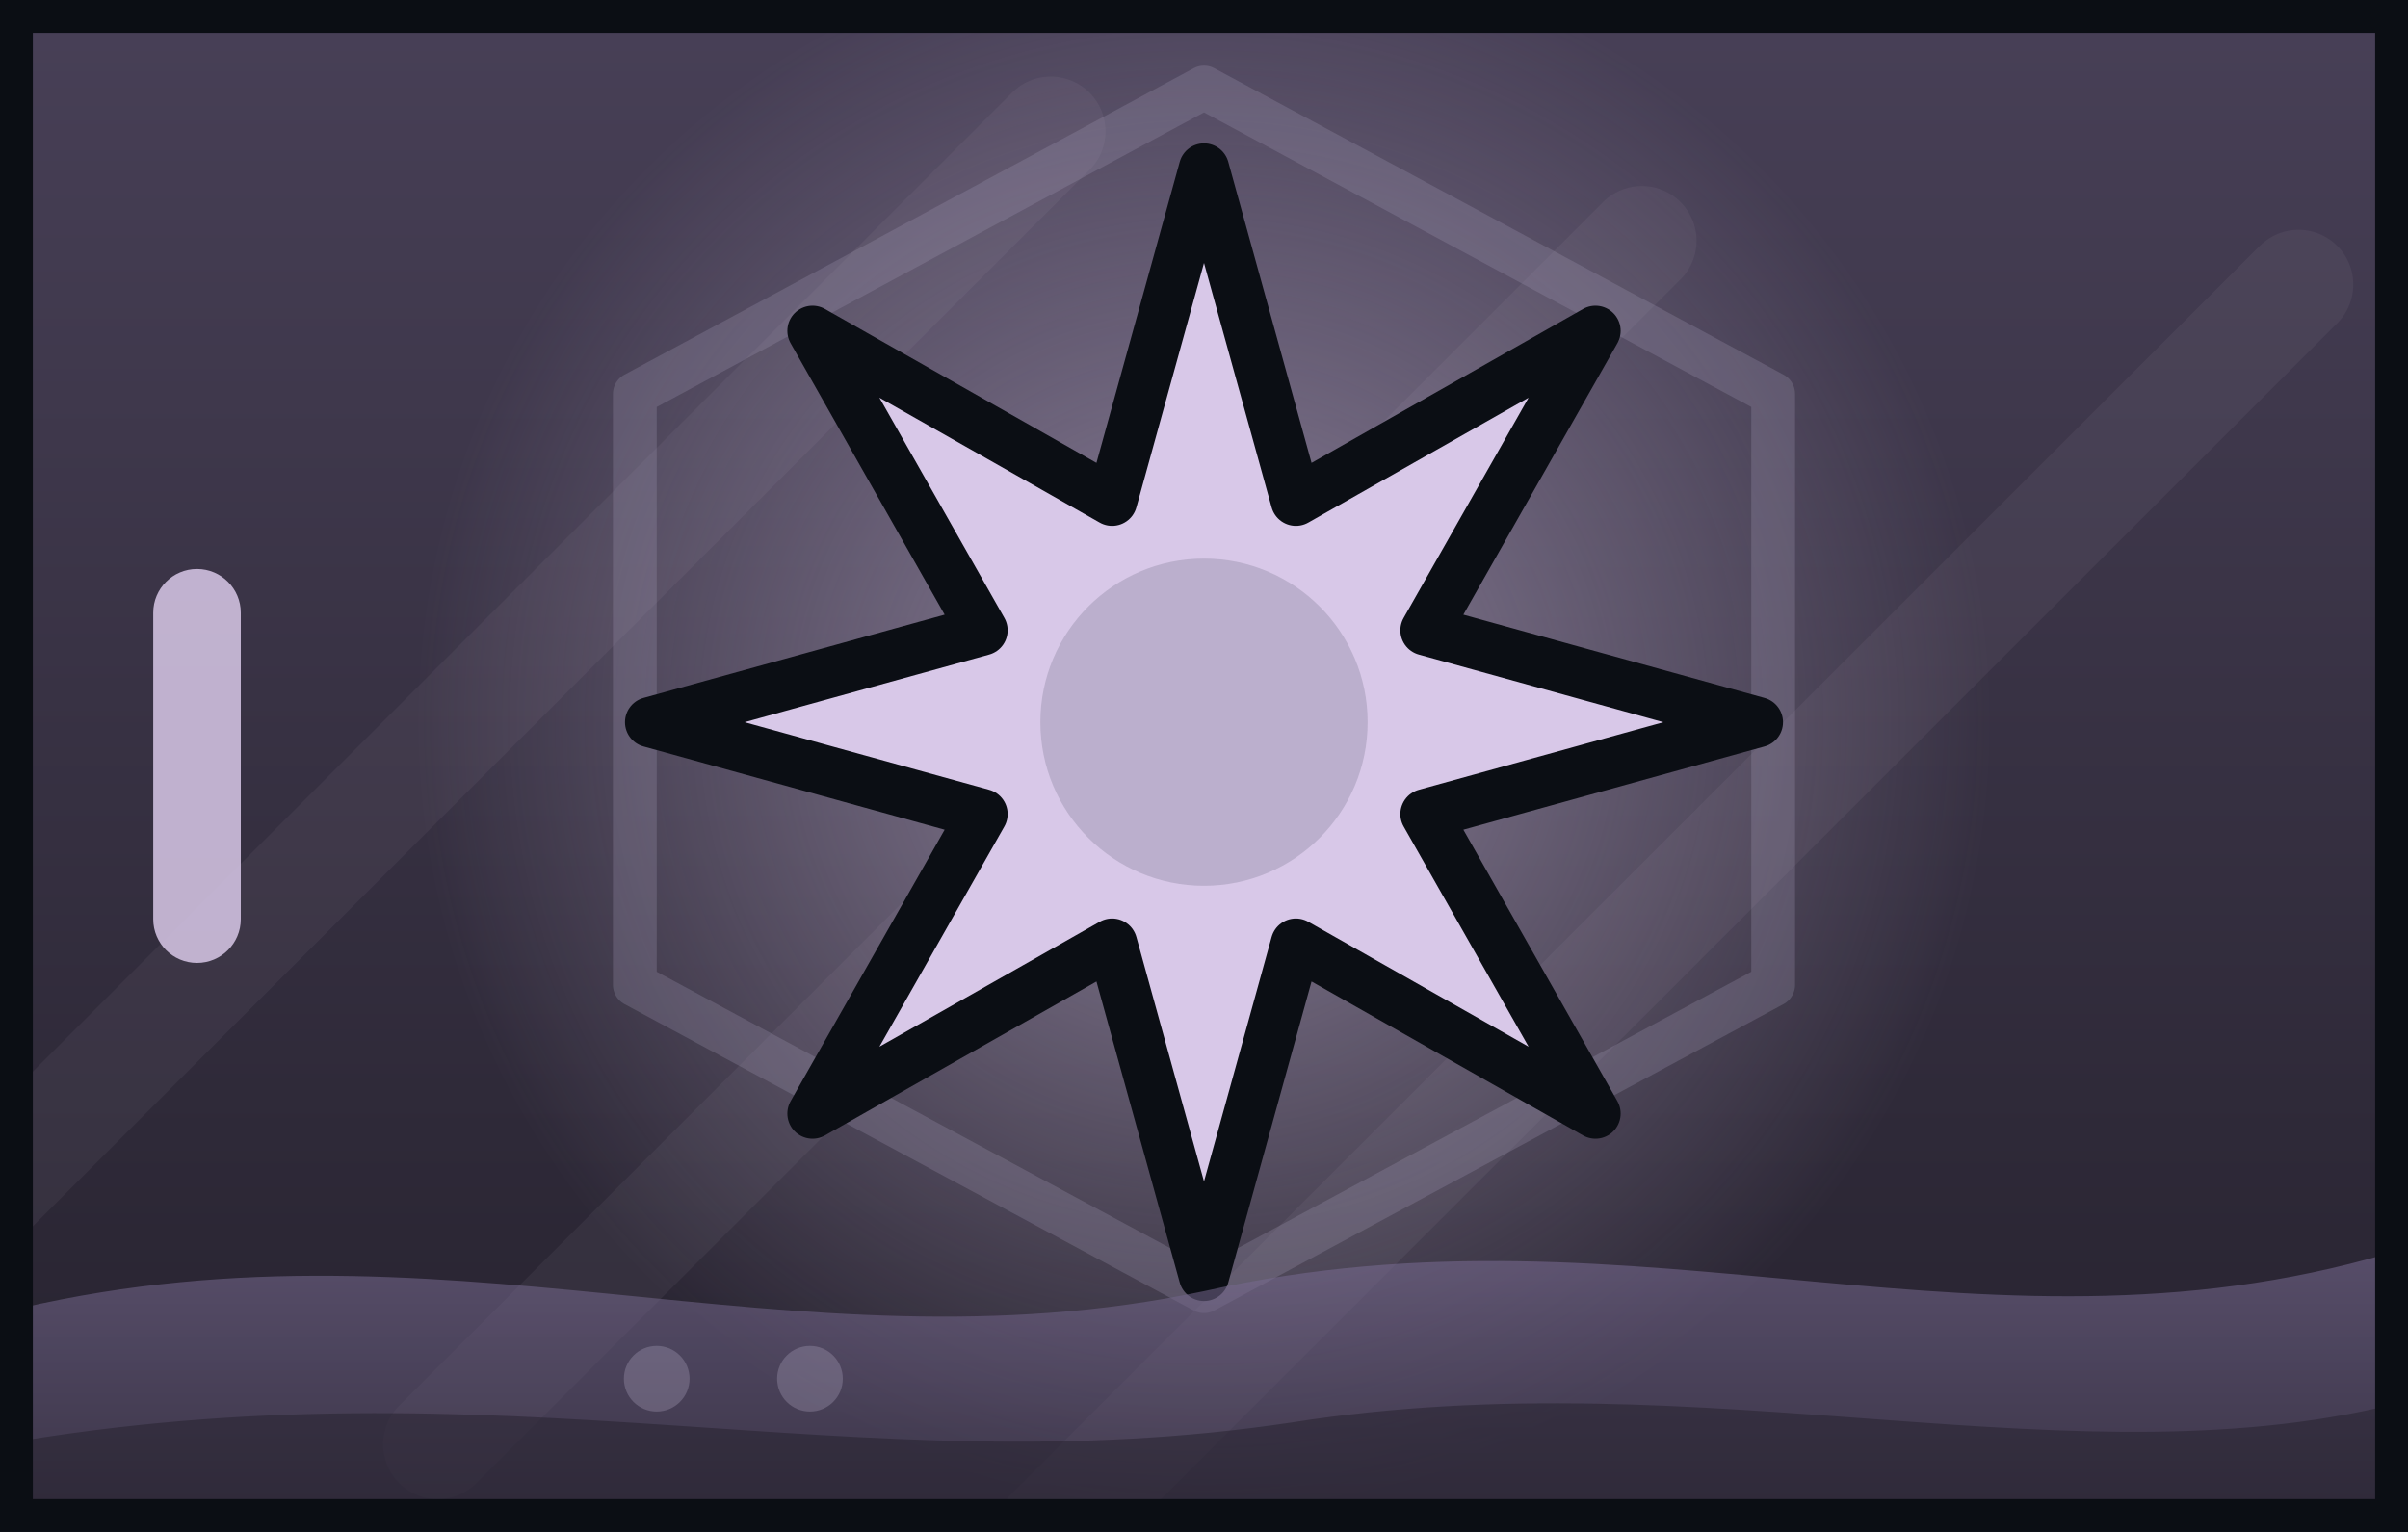
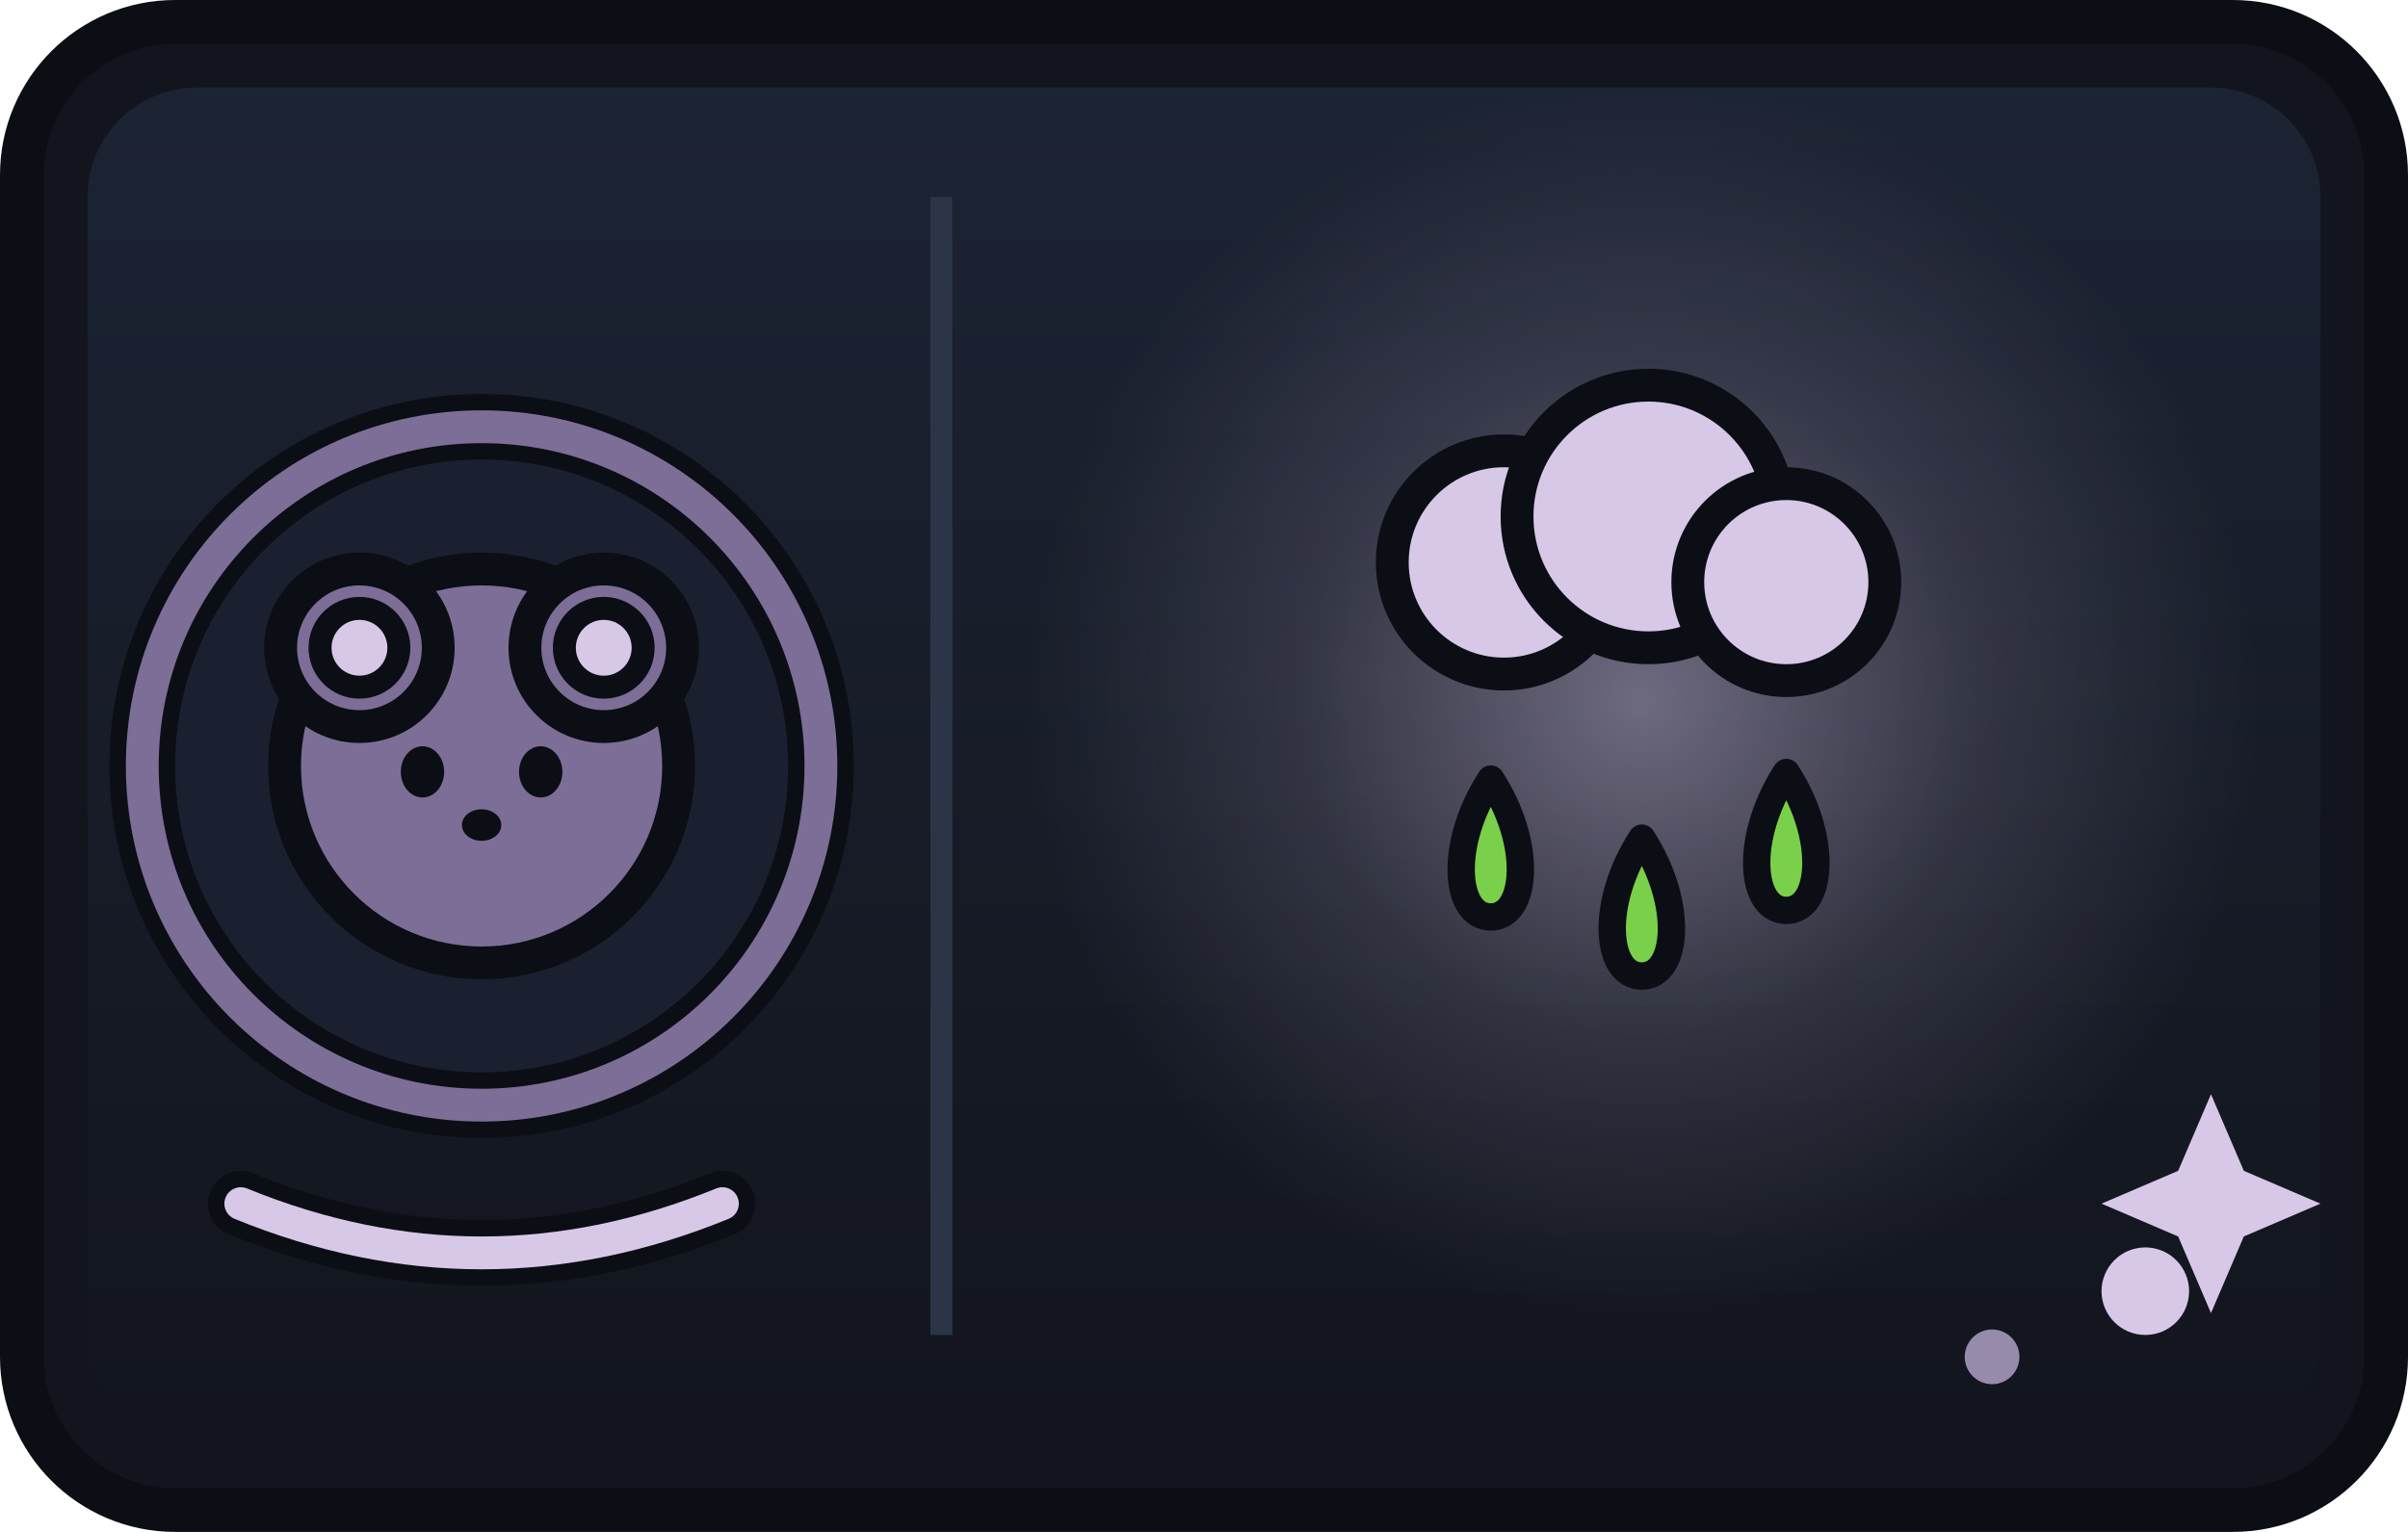
<svg xmlns="http://www.w3.org/2000/svg" width="220" height="140" viewBox="0 0 220 140">
  <defs>
-     <linearGradient id="bg_rat_special" x1="0" y1="0" x2="0" y2="1">
-       <stop offset="0" stop-color="#484057" />
-       <stop offset="1" stop-color="#25212D" />
+     <linearGradient id="bg_card_rat_special" x1="0" y1="0" x2="0" y2="1">
+       <stop offset="0" stop-color="#1C2333" />
+       <stop offset="1" stop-color="#12151D" />
    </linearGradient>
-     <radialGradient id="glow_rat_special" cx="0.5" cy="0.5" r="0.5">
-       <stop offset="0" stop-color="#D8C8E8" stop-opacity="0.52" />
+     <radialGradient id="glow_card_rat_special" cx="0.5" cy="0.5" r="0.5">
+       <stop offset="0" stop-color="#D8C8E8" stop-opacity="0.45" />
+       <stop offset="0.55" stop-color="#D8C8E8" stop-opacity="0.14" />
      <stop offset="1" stop-color="#D8C8E8" stop-opacity="0" />
    </radialGradient>
-     <linearGradient id="hill_rat_special" x1="0" y1="0" x2="0" y2="1">
-       <stop offset="0" stop-color="#7C6E96" />
-       <stop offset="1" stop-color="#484057" />
-     </linearGradient>
  </defs>
-   <rect x="0" y="0" width="220" height="140" fill="url(#bg_rat_special)" />
-   <g stroke="#D8C8E8" stroke-width="10" stroke-opacity="0.06" stroke-linecap="round">
-     <path d="M-10 118 L96 12" />
-     <path d="M40 132 L150 22" />
-     <path d="M96 140 L210 26" />
-   </g>
-   <circle cx="110" cy="66" r="72" fill="url(#glow_rat_special)" />
-   <polygon points="110,8 162,36 162,90 110,118 58,90 58,36" fill="none" stroke="#A39AB6" stroke-width="4" stroke-opacity="0.26" stroke-linejoin="round" />
-   <g transform="translate(110 66) scale(1.15) translate(-110 -66)">
-     <polygon points="110,22 117.3,48.4 141.1,34.9 127.6,58.7 154,66 127.6,73.3 141.1,97.1 117.3,83.6 110,110 102.7,83.6 78.9,97.1 92.4,73.3 66,66 92.4,58.7 78.9,34.9 102.7,48.4" fill="#D8C8E8" stroke="#0B0E14" stroke-width="4" stroke-linejoin="round" />
-     <circle cx="110" cy="66" r="13" fill="#A39AB6" fill-opacity="0.55" />
-   </g>
-   <path d="M0 120 C40 110 72 126 110 118 C150 109 182 126 220 114 L220 140 L0 140 Z" fill="url(#hill_rat_special)" fill-opacity="0.55" />
-   <path d="M0 132 C46 124 78 136 118 130 C156 124 190 136 220 128 L220 140 L0 140 Z" fill="#25212D" fill-opacity="0.5" />
-   <g fill="#A39AB6" fill-opacity="0.35">
-     <circle cx="60" cy="126" r="3" />
-     <circle cx="74" cy="126" r="3" />
-   </g>
-   <rect x="14" y="52" width="8" height="36" rx="4" fill="#D8C8E8" fill-opacity="0.85" />
-   <rect x="1.5" y="1.5" width="217" height="137" fill="none" stroke="#0B0E14" stroke-width="3" />
+   <rect x="2" y="2" width="216" height="136" rx="14" fill="#12151D" stroke="#0B0E14" stroke-width="4" />
+   <rect x="8" y="8" width="204" height="124" rx="10" fill="url(#bg_card_rat_special)" />
+   <circle cx="150" cy="64" r="56" fill="url(#glow_card_rat_special)" />
+   <circle cx="44" cy="70" r="31" fill="#1A2030" />
+   <circle cx="44" cy="70" r="31" fill="none" stroke="#0B0E14" stroke-width="6" stroke-linecap="round" stroke-linejoin="round" />
+   <circle cx="44" cy="70" r="31" fill="none" stroke="#7C6E96" stroke-width="3" stroke-linecap="round" stroke-linejoin="round" />
+   <circle cx="44" cy="70" r="18" fill="#7C6E96" stroke="#0B0E14" stroke-width="3" />
+   <circle cx="32.84" cy="59.2" r="7.2" fill="#7C6E96" stroke="#0B0E14" stroke-width="3" />
+   <circle cx="32.84" cy="59.2" r="3.6" fill="#D8C8E8" stroke="#0B0E14" stroke-width="2.1" />
+   <circle cx="55.16" cy="59.2" r="7.2" fill="#7C6E96" stroke="#0B0E14" stroke-width="3" />
+   <circle cx="55.16" cy="59.2" r="3.6" fill="#D8C8E8" stroke="#0B0E14" stroke-width="2.1" />
+   <ellipse cx="38.6" cy="70.54" rx="1.98" ry="2.34" fill="#0B0E14" />
+   <ellipse cx="49.4" cy="70.54" rx="1.98" ry="2.34" fill="#0B0E14" />
+   <ellipse cx="44" cy="75.4" rx="1.8" ry="1.44" fill="#0B0E14" />
+   <path d="M 22 110 Q 44 119 66 110" fill="none" stroke="#0B0E14" stroke-width="6" stroke-linecap="round" stroke-linejoin="round" />
+   <path d="M 22 110 Q 44 119 66 110" fill="none" stroke="#D8C8E8" stroke-width="3" stroke-linecap="round" stroke-linejoin="round" />
+   <rect x="85" y="18" width="2" height="104" fill="#2C3547" />
+   <circle cx="137.4" cy="51.4" r="10.2" fill="#D8C8E8" stroke="#0B0E14" stroke-width="3" />
+   <circle cx="150.6" cy="47.2" r="12" fill="#D8C8E8" stroke="#0B0E14" stroke-width="3" />
+   <circle cx="163.2" cy="53.2" r="9" fill="#D8C8E8" stroke="#0B0E14" stroke-width="3" />
+   <path d="M 136.2 71.2 C 140.1 77.2 139.5 83.8 136.2 83.8 C 132.9 83.8 132.3 77.2 136.2 71.2 Z" fill="#7AD04A" stroke="#0B0E14" stroke-width="2.5" stroke-linejoin="round" />
+   <path d="M 150 76.6 C 153.9 82.6 153.3 89.2 150 89.2 C 146.7 89.2 146.1 82.6 150 76.6 Z" fill="#7AD04A" stroke="#0B0E14" stroke-width="2.5" stroke-linejoin="round" />
+   <path d="M 163.2 70.6 C 167.1 76.6 166.5 83.2 163.2 83.2 C 159.9 83.2 159.3 76.6 163.2 70.6 Z" fill="#7AD04A" stroke="#0B0E14" stroke-width="2.5" stroke-linejoin="round" />
+   <circle cx="196" cy="118" r="4" fill="#D8C8E8" />
+   <circle cx="182" cy="124" r="2.5" fill="#968BAB" />
+   <polygon points="202,100 205,107 212,110 205,113 202,120 199,113 192,110 199,107" fill="#D8C8E8" />
</svg>
